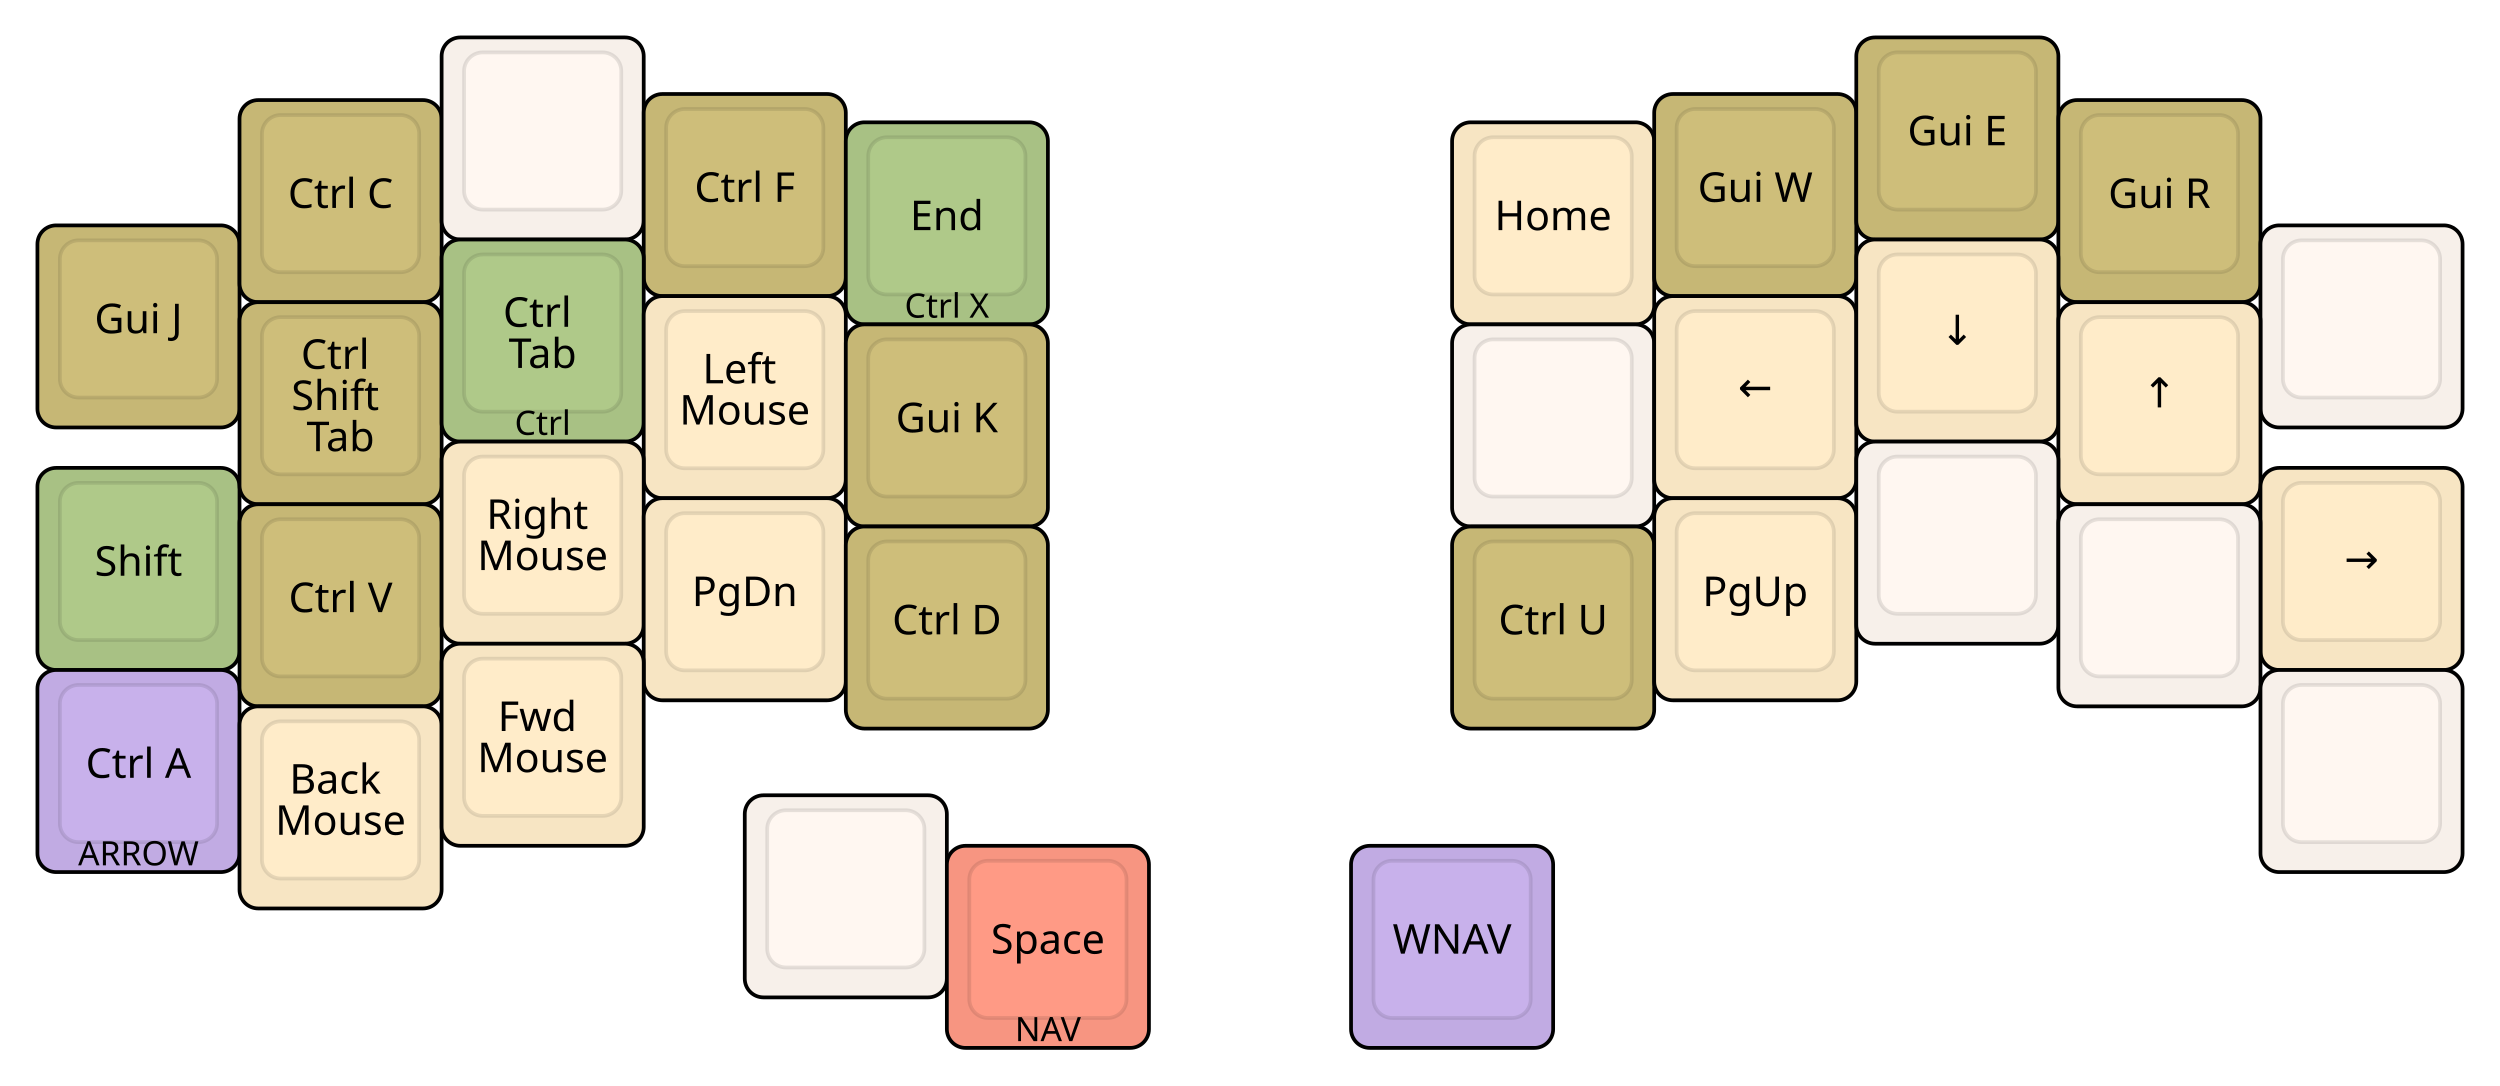
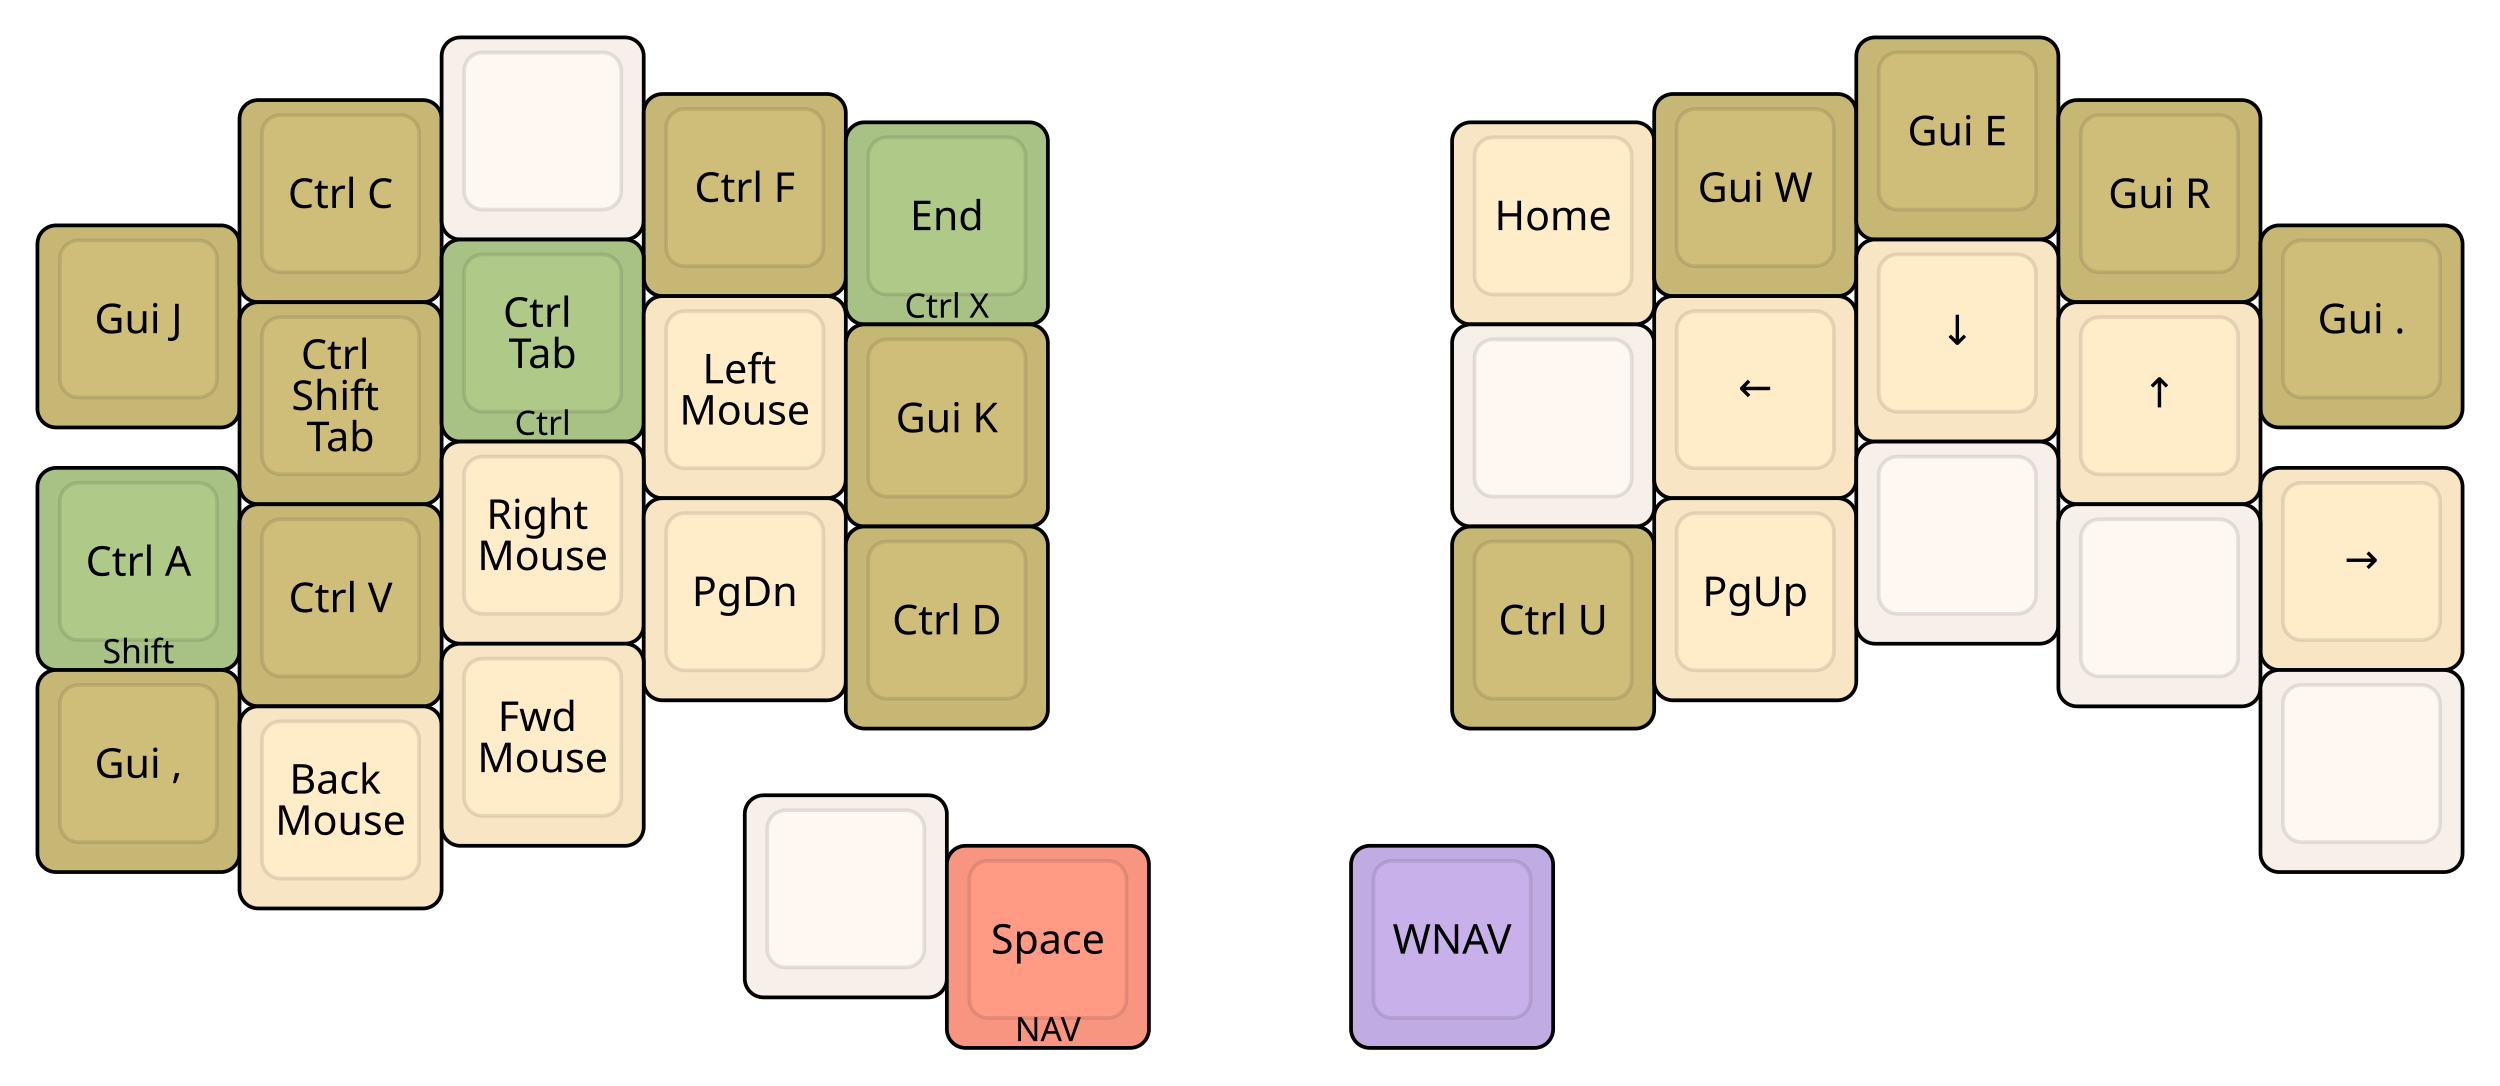
<svg xmlns="http://www.w3.org/2000/svg" width="668px" class="keymap cybershard" height="290x" viewBox="0 0 668 290">
  <style type="text/css">
    .keycap .border { stroke: black; stroke-width: 1; }
    .keycap .inner.border { stroke: rgba(0,0,0,.1); }
    .keycap { font-family: sans-serif; font-size: 11px }
    .keycap .sub { font-size: 9px }
    .combos .keycap { font-size: 8px }
  </style>
  <g class="keycap mod_implicit">
    <rect x="10" y="60.22" width="54" height="54" rx="5" fill="#c6b775" class="outer border" />
    <rect x="16" y="64.22" width="42" height="42" rx="5" fill="#cebe7a" class="inner border" />
    <text x="37" y="85.22" text-anchor="middle" dominant-baseline="middle" class="main">
      <tspan x="37" dy="0">Gui J</tspan>
    </text>
  </g>
  <g class="keycap mod_implicit">
    <rect x="64" y="26.74" width="54" height="54" rx="5" fill="#c6b775" class="outer border" />
    <rect x="70" y="30.74" width="42" height="42" rx="5" fill="#cebe7a" class="inner border" />
    <text x="91" y="51.74" text-anchor="middle" dominant-baseline="middle" class="main">
      <tspan x="91" dy="0">Ctrl C</tspan>
    </text>
  </g>
  <g class="keycap blank">
    <rect x="118" y="10" width="54" height="54" rx="5" fill="#f7f0ea" class="outer border" />
    <rect x="124" y="14" width="42" height="42" rx="5" fill="#fff7f1" class="inner border" />
  </g>
  <g class="keycap mod_implicit">
    <rect x="172" y="25.12" width="54" height="54" rx="5" fill="#c6b775" class="outer border" />
    <rect x="178" y="29.12" width="42" height="42" rx="5" fill="#cebe7a" class="inner border" />
    <text x="199" y="50.12" text-anchor="middle" dominant-baseline="middle" class="main">
      <tspan x="199" dy="0">Ctrl F</tspan>
    </text>
  </g>
  <g class="keycap mod_down">
    <rect x="226" y="32.68" width="54" height="54" rx="5" fill="#a8c184" class="outer border" />
    <rect x="232" y="36.68" width="42" height="42" rx="5" fill="#afc989" class="inner border" />
    <text x="253" y="57.68" text-anchor="middle" dominant-baseline="middle" class="main">
      <tspan x="253" dy="0">End</tspan>
    </text>
    <text x="253" y="84.88" text-anchor="middle" class="sub">Ctrl X</text>
  </g>
  <g class="keycap default">
    <rect x="388" y="32.68" width="54" height="54" rx="5" fill="#f7e5c3" class="outer border" />
    <rect x="394" y="36.68" width="42" height="42" rx="5" fill="#ffecc9" class="inner border" />
    <text x="415" y="57.68" text-anchor="middle" dominant-baseline="middle" class="main">
      <tspan x="415" dy="0">Home</tspan>
    </text>
  </g>
  <g class="keycap mod_implicit">
    <rect x="442" y="25.12" width="54" height="54" rx="5" fill="#c6b775" class="outer border" />
    <rect x="448" y="29.12" width="42" height="42" rx="5" fill="#cebe7a" class="inner border" />
    <text x="469" y="50.12" text-anchor="middle" dominant-baseline="middle" class="main">
      <tspan x="469" dy="0">Gui W</tspan>
    </text>
  </g>
  <g class="keycap mod_implicit">
    <rect x="496" y="10" width="54" height="54" rx="5" fill="#c6b775" class="outer border" />
    <rect x="502" y="14" width="42" height="42" rx="5" fill="#cebe7a" class="inner border" />
    <text x="523" y="35" text-anchor="middle" dominant-baseline="middle" class="main">
      <tspan x="523" dy="0">Gui E</tspan>
    </text>
  </g>
  <g class="keycap mod_implicit">
    <rect x="550" y="26.74" width="54" height="54" rx="5" fill="#c6b775" class="outer border" />
    <rect x="556" y="30.74" width="42" height="42" rx="5" fill="#cebe7a" class="inner border" />
    <text x="577" y="51.74" text-anchor="middle" dominant-baseline="middle" class="main">
      <tspan x="577" dy="0">Gui R</tspan>
    </text>
  </g>
-   <g class="keycap blank">
-     <rect x="604" y="60.22" width="54" height="54" rx="5" fill="#f7f0ea" class="outer border" />
-     <rect x="610" y="64.22" width="42" height="42" rx="5" fill="#fff7f1" class="inner border" />
+   <g class="keycap mod_implicit">
+     <rect x="604" y="60.22" width="54" height="54" rx="5" fill="#c6b775" class="outer border" />
+     <rect x="610" y="64.22" width="42" height="42" rx="5" fill="#cebe7a" class="inner border" />
+     <text x="631" y="85.22" text-anchor="middle" dominant-baseline="middle" class="main">
+       <tspan x="631" dy="0">Gui .</tspan>
+     </text>
  </g>
  <g class="keycap mod_down">
    <rect x="10" y="125.02" width="54" height="54" rx="5" fill="#a8c184" class="outer border" />
    <rect x="16" y="129.02" width="42" height="42" rx="5" fill="#afc989" class="inner border" />
    <text x="37" y="150.02" text-anchor="middle" dominant-baseline="middle" class="main">
-       <tspan x="37" dy="0">Shift</tspan>
-     </text>
+       <tspan x="37" dy="0">Ctrl A</tspan>
+     </text>
+     <text x="37" y="177.22" text-anchor="middle" class="sub">Shift</text>
  </g>
  <g class="keycap mod_implicit">
    <rect x="64" y="80.74" width="54" height="54" rx="5" fill="#c6b775" class="outer border" />
    <rect x="70" y="84.74" width="42" height="42" rx="5" fill="#cebe7a" class="inner border" />
    <text x="91" y="94.74" text-anchor="middle" dominant-baseline="middle" class="main">
      <tspan x="91" dy="0">Ctrl</tspan>
      <tspan x="91" dy="11">Shift</tspan>
      <tspan x="91" dy="11">Tab</tspan>
    </text>
  </g>
  <g class="keycap mod_down">
    <rect x="118" y="64" width="54" height="54" rx="5" fill="#a8c184" class="outer border" />
    <rect x="124" y="68" width="42" height="42" rx="5" fill="#afc989" class="inner border" />
    <text x="145" y="83.5" text-anchor="middle" dominant-baseline="middle" class="main">
      <tspan x="145" dy="0">Ctrl</tspan>
      <tspan x="145" dy="11">Tab</tspan>
    </text>
    <text x="145" y="116.2" text-anchor="middle" class="sub">Ctrl</text>
  </g>
  <g class="keycap default">
    <rect x="172" y="79.12" width="54" height="54" rx="5" fill="#f7e5c3" class="outer border" />
    <rect x="178" y="83.12" width="42" height="42" rx="5" fill="#ffecc9" class="inner border" />
    <text x="199" y="98.62" text-anchor="middle" dominant-baseline="middle" class="main">
      <tspan x="199" dy="0">Left</tspan>
      <tspan x="199" dy="11">Mouse</tspan>
    </text>
  </g>
  <g class="keycap mod_implicit">
    <rect x="226" y="86.68" width="54" height="54" rx="5" fill="#c6b775" class="outer border" />
    <rect x="232" y="90.68" width="42" height="42" rx="5" fill="#cebe7a" class="inner border" />
    <text x="253" y="111.68" text-anchor="middle" dominant-baseline="middle" class="main">
      <tspan x="253" dy="0">Gui K</tspan>
    </text>
  </g>
  <g class="keycap blank">
    <rect x="388" y="86.68" width="54" height="54" rx="5" fill="#f7f0ea" class="outer border" />
    <rect x="394" y="90.68" width="42" height="42" rx="5" fill="#fff7f1" class="inner border" />
  </g>
  <g class="keycap default">
    <rect x="442" y="79.12" width="54" height="54" rx="5" fill="#f7e5c3" class="outer border" />
    <rect x="448" y="83.12" width="42" height="42" rx="5" fill="#ffecc9" class="inner border" />
    <text x="469" y="104.12" text-anchor="middle" dominant-baseline="middle" class="main">
      <tspan x="469" dy="0">←</tspan>
    </text>
  </g>
  <g class="keycap default">
    <rect x="496" y="64" width="54" height="54" rx="5" fill="#f7e5c3" class="outer border" />
    <rect x="502" y="68" width="42" height="42" rx="5" fill="#ffecc9" class="inner border" />
    <text x="523" y="89" text-anchor="middle" dominant-baseline="middle" class="main">
      <tspan x="523" dy="0">↓</tspan>
    </text>
  </g>
  <g class="keycap default">
    <rect x="550" y="80.74" width="54" height="54" rx="5" fill="#f7e5c3" class="outer border" />
    <rect x="556" y="84.74" width="42" height="42" rx="5" fill="#ffecc9" class="inner border" />
    <text x="577" y="105.74" text-anchor="middle" dominant-baseline="middle" class="main">
      <tspan x="577" dy="0">↑</tspan>
    </text>
  </g>
  <g class="keycap default">
    <rect x="604" y="125.02" width="54" height="54" rx="5" fill="#f7e5c3" class="outer border" />
    <rect x="610" y="129.02" width="42" height="42" rx="5" fill="#ffecc9" class="inner border" />
    <text x="631" y="150.02" text-anchor="middle" dominant-baseline="middle" class="main">
      <tspan x="631" dy="0">→</tspan>
    </text>
  </g>
-   <g class="keycap layer_down">
-     <rect x="10" y="179.02" width="54" height="54" rx="5" fill="#c1abe3" class="outer border" />
-     <rect x="16" y="183.02" width="42" height="42" rx="5" fill="#c8b1eb" class="inner border" />
+   <g class="keycap mod_implicit">
+     <rect x="10" y="179.02" width="54" height="54" rx="5" fill="#c6b775" class="outer border" />
+     <rect x="16" y="183.02" width="42" height="42" rx="5" fill="#cebe7a" class="inner border" />
    <text x="37" y="204.02" text-anchor="middle" dominant-baseline="middle" class="main">
-       <tspan x="37" dy="0">Ctrl A</tspan>
-     </text>
-     <text x="37" y="231.22" text-anchor="middle" class="sub">ARROW</text>
+       <tspan x="37" dy="0">Gui ,</tspan>
+     </text>
  </g>
  <g class="keycap mod_implicit">
    <rect x="64" y="134.74" width="54" height="54" rx="5" fill="#c6b775" class="outer border" />
    <rect x="70" y="138.74" width="42" height="42" rx="5" fill="#cebe7a" class="inner border" />
    <text x="91" y="159.74" text-anchor="middle" dominant-baseline="middle" class="main">
      <tspan x="91" dy="0">Ctrl V</tspan>
    </text>
  </g>
  <g class="keycap default">
    <rect x="118" y="118" width="54" height="54" rx="5" fill="#f7e5c3" class="outer border" />
    <rect x="124" y="122" width="42" height="42" rx="5" fill="#ffecc9" class="inner border" />
    <text x="145" y="137.5" text-anchor="middle" dominant-baseline="middle" class="main">
      <tspan x="145" dy="0">Right</tspan>
      <tspan x="145" dy="11">Mouse</tspan>
    </text>
  </g>
  <g class="keycap default">
    <rect x="172" y="133.12" width="54" height="54" rx="5" fill="#f7e5c3" class="outer border" />
    <rect x="178" y="137.12" width="42" height="42" rx="5" fill="#ffecc9" class="inner border" />
    <text x="199" y="158.12" text-anchor="middle" dominant-baseline="middle" class="main">
      <tspan x="199" dy="0">PgDn</tspan>
    </text>
  </g>
  <g class="keycap mod_implicit">
    <rect x="226" y="140.68" width="54" height="54" rx="5" fill="#c6b775" class="outer border" />
    <rect x="232" y="144.68" width="42" height="42" rx="5" fill="#cebe7a" class="inner border" />
    <text x="253" y="165.68" text-anchor="middle" dominant-baseline="middle" class="main">
      <tspan x="253" dy="0">Ctrl D</tspan>
    </text>
  </g>
  <g class="keycap mod_implicit">
    <rect x="388" y="140.68" width="54" height="54" rx="5" fill="#c6b775" class="outer border" />
    <rect x="394" y="144.68" width="42" height="42" rx="5" fill="#cebe7a" class="inner border" />
    <text x="415" y="165.68" text-anchor="middle" dominant-baseline="middle" class="main">
      <tspan x="415" dy="0">Ctrl U</tspan>
    </text>
  </g>
  <g class="keycap default">
    <rect x="442" y="133.12" width="54" height="54" rx="5" fill="#f7e5c3" class="outer border" />
    <rect x="448" y="137.12" width="42" height="42" rx="5" fill="#ffecc9" class="inner border" />
    <text x="469" y="158.12" text-anchor="middle" dominant-baseline="middle" class="main">
      <tspan x="469" dy="0">PgUp</tspan>
    </text>
  </g>
  <g class="keycap blank">
    <rect x="496" y="118" width="54" height="54" rx="5" fill="#f7f0ea" class="outer border" />
    <rect x="502" y="122" width="42" height="42" rx="5" fill="#fff7f1" class="inner border" />
  </g>
  <g class="keycap blank">
    <rect x="550" y="134.74" width="54" height="54" rx="5" fill="#f7f0ea" class="outer border" />
    <rect x="556" y="138.74" width="42" height="42" rx="5" fill="#fff7f1" class="inner border" />
  </g>
  <g class="keycap blank">
    <rect x="604" y="179.02" width="54" height="54" rx="5" fill="#f7f0ea" class="outer border" />
    <rect x="610" y="183.02" width="42" height="42" rx="5" fill="#fff7f1" class="inner border" />
  </g>
  <g class="keycap default">
    <rect x="64" y="188.74" width="54" height="54" rx="5" fill="#f7e5c3" class="outer border" />
    <rect x="70" y="192.74" width="42" height="42" rx="5" fill="#ffecc9" class="inner border" />
    <text x="91" y="208.24" text-anchor="middle" dominant-baseline="middle" class="main">
      <tspan x="91" dy="0">Back</tspan>
      <tspan x="91" dy="11">Mouse</tspan>
    </text>
  </g>
  <g class="keycap default">
    <rect x="118" y="172" width="54" height="54" rx="5" fill="#f7e5c3" class="outer border" />
    <rect x="124" y="176" width="42" height="42" rx="5" fill="#ffecc9" class="inner border" />
    <text x="145" y="191.5" text-anchor="middle" dominant-baseline="middle" class="main">
      <tspan x="145" dy="0">Fwd</tspan>
      <tspan x="145" dy="11">Mouse</tspan>
    </text>
  </g>
  <g class="keycap blank">
    <rect x="199" y="212.5" width="54" height="54" rx="5" fill="#f7f0ea" class="outer border" />
    <rect x="205" y="216.5" width="42" height="42" rx="5" fill="#fff7f1" class="inner border" />
  </g>
  <g class="keycap active_layer">
    <rect x="253" y="226" width="54" height="54" rx="5" fill="#f79581" class="outer border" />
    <rect x="259" y="230" width="42" height="42" rx="5" fill="#ff9a85" class="inner border" />
    <text x="280" y="251" text-anchor="middle" dominant-baseline="middle" class="main">
      <tspan x="280" dy="0">Space</tspan>
    </text>
    <text x="280" y="278.2" text-anchor="middle" class="sub">NAV</text>
  </g>
  <g class="keycap layer_down">
    <rect x="361" y="226" width="54" height="54" rx="5" fill="#c1abe3" class="outer border" />
    <rect x="367" y="230" width="42" height="42" rx="5" fill="#c8b1eb" class="inner border" />
    <text x="388" y="251" text-anchor="middle" dominant-baseline="middle" class="main">
      <tspan x="388" dy="0">WNAV</tspan>
    </text>
  </g>
</svg>
